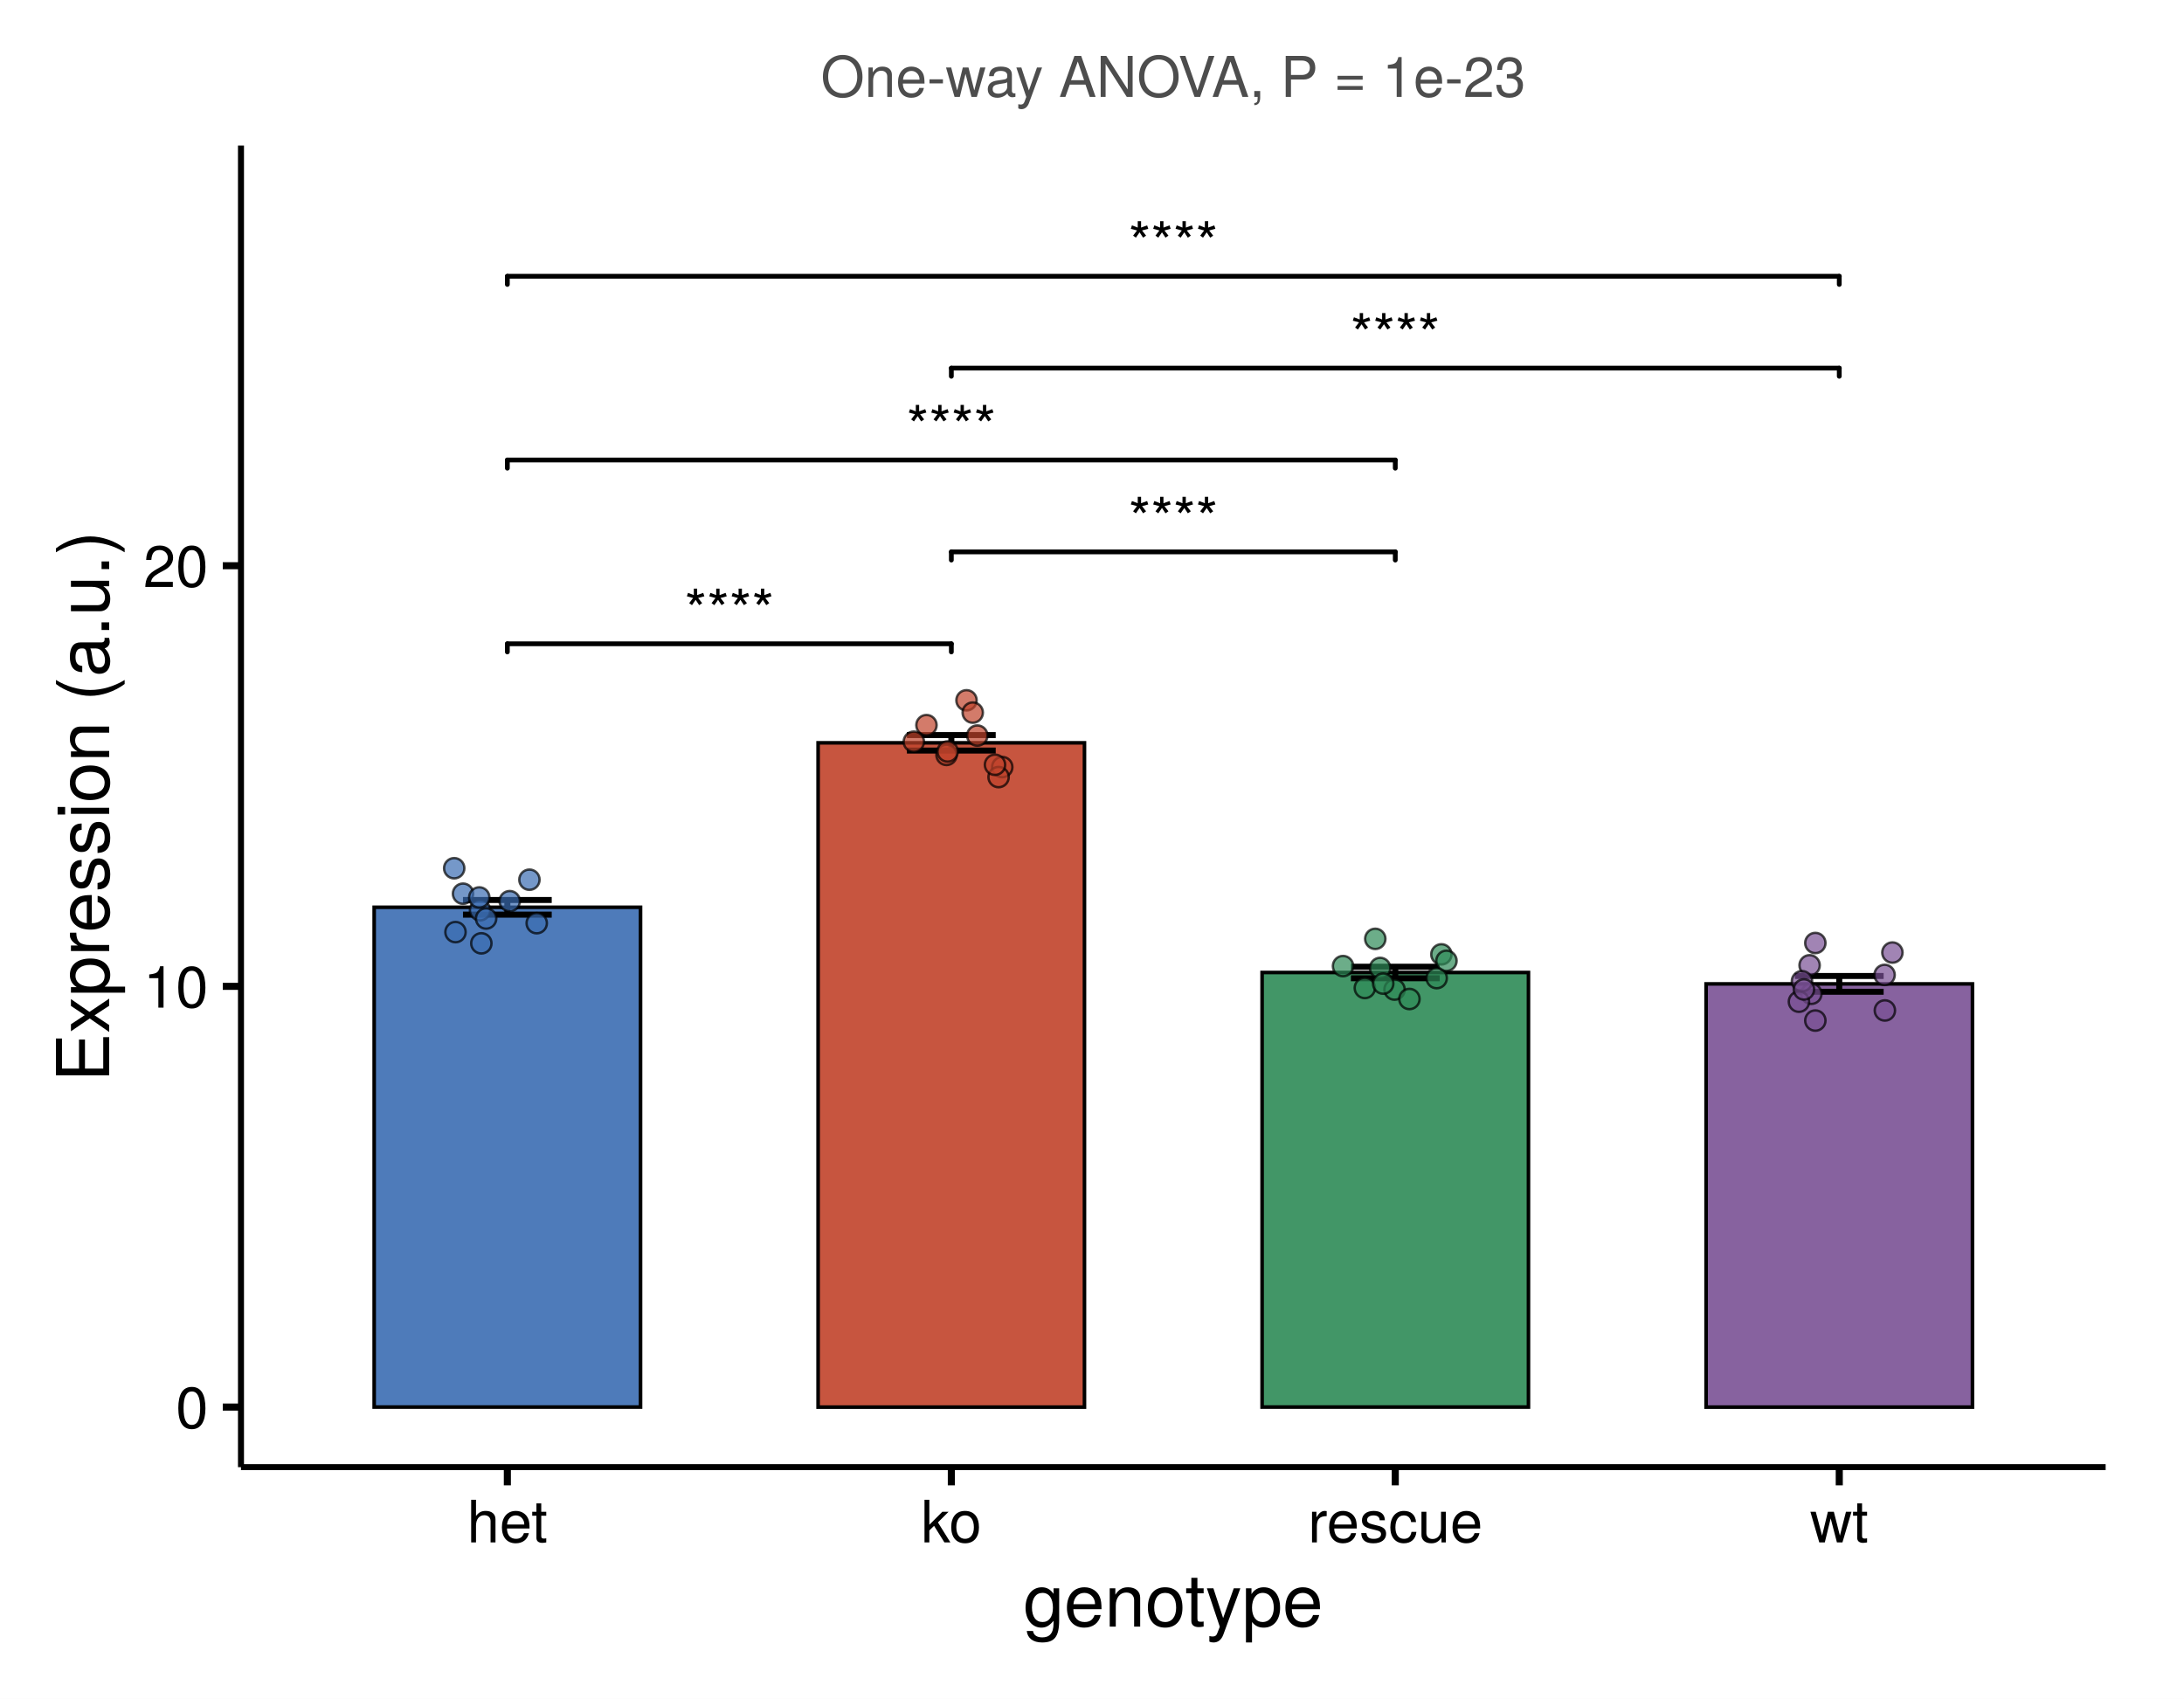
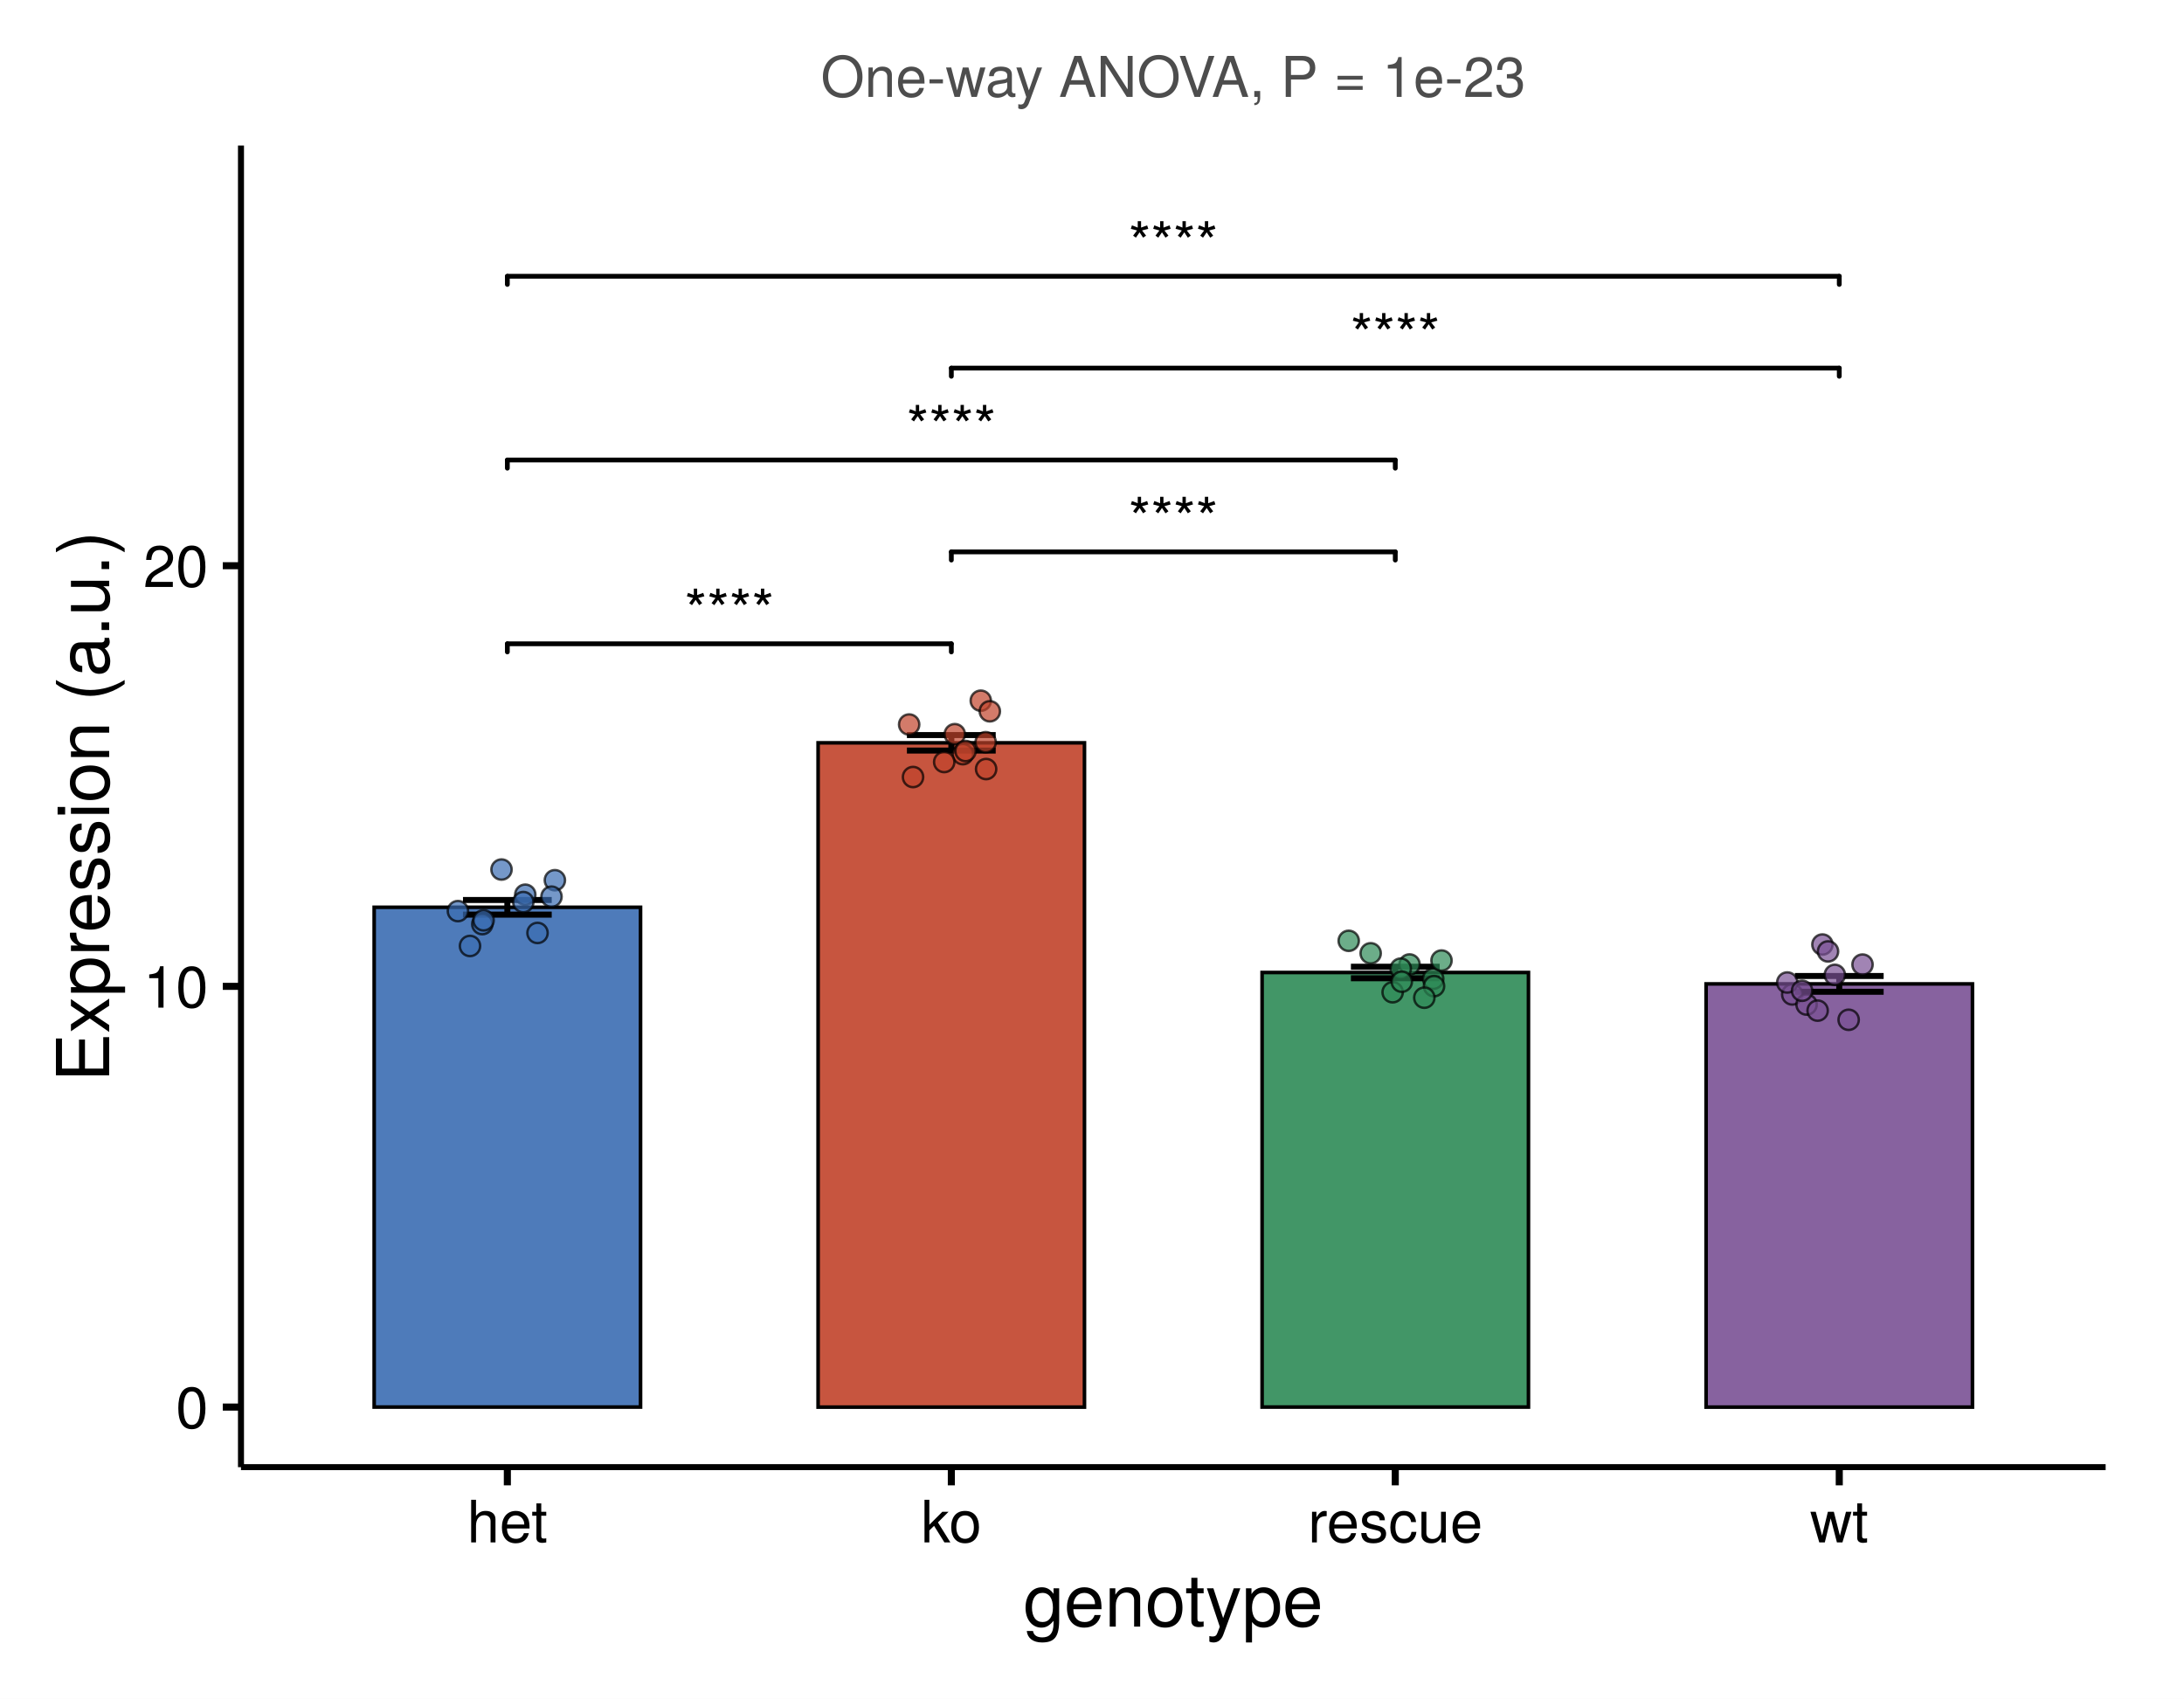
<svg xmlns="http://www.w3.org/2000/svg" class="svglite" width="388.80pt" height="302.40pt" viewBox="0 0 388.80 302.40">
  <defs>
    <style type="text/css">
    .svglite line, .svglite polyline, .svglite polygon, .svglite path, .svglite rect, .svglite circle {
      fill: none;
      stroke: #000000;
      stroke-linecap: round;
      stroke-linejoin: round;
      stroke-miterlimit: 10.00;
    }
    .svglite text {
      white-space: pre;
    }
  </style>
  </defs>
  <rect width="100%" height="100%" style="stroke: none; fill: #FFFFFF;" />
  <defs>
    <clipPath id="cpMC4wMHwzODguODB8MC4wMHwzMDIuNDA=">
      <rect x="0.00" y="0.00" width="388.80" height="302.40" />
    </clipPath>
  </defs>
  <g clip-path="url(#cpMC4wMHwzODguODB8MC4wMHwzMDIuNDA=)">
    <rect x="0.00" y="-0" width="388.80" height="302.40" style="stroke-width: 1.26; stroke: #FFFFFF; fill: #FFFFFF;" />
  </g>
  <defs>
    <clipPath id="cpNDIuOTB8Mzc0Ljg1fDI1LjkxfDI2MS4yMQ==">
      <rect x="42.90" y="25.91" width="331.96" height="235.30" />
    </clipPath>
  </defs>
  <g clip-path="url(#cpNDIuOTB8Mzc0Ljg1fDI1LjkxfDI2MS4yMQ==)">
    <rect x="42.90" y="25.91" width="331.96" height="235.30" style="stroke-width: 1.26; stroke: none; fill: #FFFFFF;" />
    <rect x="66.61" y="161.53" width="47.42" height="88.98" style="stroke-width: 0.64; stroke-linecap: butt; stroke-linejoin: miter; fill: #3B6DB3; fill-opacity: 0.90;" />
    <rect x="145.64" y="132.25" width="47.42" height="118.27" style="stroke-width: 0.64; stroke-linecap: butt; stroke-linejoin: miter; fill: #C1432B; fill-opacity: 0.90;" />
    <rect x="224.68" y="173.14" width="47.42" height="77.37" style="stroke-width: 0.64; stroke-linecap: butt; stroke-linejoin: miter; fill: #2E8B57; fill-opacity: 0.90;" />
    <rect x="303.72" y="175.17" width="47.42" height="75.35" style="stroke-width: 0.64; stroke-linecap: butt; stroke-linejoin: miter; fill: #7A5195; fill-opacity: 0.90;" />
    <polyline points="82.42,160.23 98.22,160.23 " style="stroke-width: 1.07; stroke-linecap: butt;" />
    <polyline points="90.32,160.23 90.32,162.84 " style="stroke-width: 1.07; stroke-linecap: butt;" />
    <polyline points="82.42,162.84 98.22,162.84 " style="stroke-width: 1.07; stroke-linecap: butt;" />
    <polyline points="161.45,130.87 177.26,130.87 " style="stroke-width: 1.07; stroke-linecap: butt;" />
    <polyline points="169.36,130.87 169.36,133.63 " style="stroke-width: 1.07; stroke-linecap: butt;" />
    <polyline points="161.45,133.63 177.26,133.63 " style="stroke-width: 1.07; stroke-linecap: butt;" />
    <polyline points="240.49,172.12 256.30,172.12 " style="stroke-width: 1.07; stroke-linecap: butt;" />
    <polyline points="248.39,172.12 248.39,174.17 " style="stroke-width: 1.07; stroke-linecap: butt;" />
    <polyline points="240.49,174.17 256.30,174.17 " style="stroke-width: 1.07; stroke-linecap: butt;" />
    <polyline points="319.53,173.76 335.33,173.76 " style="stroke-width: 1.07; stroke-linecap: butt;" />
    <polyline points="327.43,173.76 327.43,176.57 " style="stroke-width: 1.07; stroke-linecap: butt;" />
    <polyline points="319.53,176.57 335.33,176.57 " style="stroke-width: 1.07; stroke-linecap: butt;" />
-     <circle cx="322.46" cy="176.93" r="1.81" style="stroke-width: 0.43; stroke: #000000; stroke-opacity: 0.70; fill: #7A5195; fill-opacity: 0.70;" />
-     <circle cx="322.15" cy="171.86" r="1.81" style="stroke-width: 0.43; stroke: #000000; stroke-opacity: 0.70; fill: #7A5195; fill-opacity: 0.70;" />
-     <circle cx="323.17" cy="181.70" r="1.81" style="stroke-width: 0.43; stroke: #000000; stroke-opacity: 0.70; fill: #7A5195; fill-opacity: 0.70;" />
-     <circle cx="323.17" cy="167.89" r="1.81" style="stroke-width: 0.43; stroke: #000000; stroke-opacity: 0.70; fill: #7A5195; fill-opacity: 0.70;" />
-     <circle cx="320.79" cy="174.69" r="1.81" style="stroke-width: 0.43; stroke: #000000; stroke-opacity: 0.70; fill: #7A5195; fill-opacity: 0.70;" />
-     <circle cx="320.25" cy="178.34" r="1.81" style="stroke-width: 0.43; stroke: #000000; stroke-opacity: 0.70; fill: #7A5195; fill-opacity: 0.70;" />
-     <circle cx="336.89" cy="169.59" r="1.81" style="stroke-width: 0.43; stroke: #000000; stroke-opacity: 0.70; fill: #7A5195; fill-opacity: 0.70;" />
-     <circle cx="321.14" cy="176.16" r="1.81" style="stroke-width: 0.43; stroke: #000000; stroke-opacity: 0.70; fill: #7A5195; fill-opacity: 0.70;" />
-     <circle cx="335.50" cy="173.57" r="1.81" style="stroke-width: 0.43; stroke: #000000; stroke-opacity: 0.70; fill: #7A5195; fill-opacity: 0.70;" />
-     <circle cx="335.55" cy="179.90" r="1.81" style="stroke-width: 0.43; stroke: #000000; stroke-opacity: 0.70; fill: #7A5195; fill-opacity: 0.70;" />
-     <circle cx="95.55" cy="164.36" r="1.81" style="stroke-width: 0.43; stroke: #000000; stroke-opacity: 0.70; fill: #3B6DB3; fill-opacity: 0.70;" />
-     <circle cx="82.43" cy="159.11" r="1.81" style="stroke-width: 0.43; stroke: #000000; stroke-opacity: 0.70; fill: #3B6DB3; fill-opacity: 0.70;" />
-     <circle cx="85.69" cy="167.95" r="1.81" style="stroke-width: 0.43; stroke: #000000; stroke-opacity: 0.70; fill: #3B6DB3; fill-opacity: 0.70;" />
-     <circle cx="80.86" cy="154.58" r="1.81" style="stroke-width: 0.43; stroke: #000000; stroke-opacity: 0.70; fill: #3B6DB3; fill-opacity: 0.70;" />
-     <circle cx="85.46" cy="162.06" r="1.81" style="stroke-width: 0.43; stroke: #000000; stroke-opacity: 0.70; fill: #3B6DB3; fill-opacity: 0.70;" />
-     <circle cx="90.74" cy="160.44" r="1.81" style="stroke-width: 0.43; stroke: #000000; stroke-opacity: 0.70; fill: #3B6DB3; fill-opacity: 0.70;" />
-     <circle cx="81.09" cy="165.95" r="1.81" style="stroke-width: 0.43; stroke: #000000; stroke-opacity: 0.70; fill: #3B6DB3; fill-opacity: 0.70;" />
-     <circle cx="94.25" cy="156.62" r="1.81" style="stroke-width: 0.43; stroke: #000000; stroke-opacity: 0.70; fill: #3B6DB3; fill-opacity: 0.70;" />
-     <circle cx="86.54" cy="163.53" r="1.81" style="stroke-width: 0.43; stroke: #000000; stroke-opacity: 0.70; fill: #3B6DB3; fill-opacity: 0.70;" />
-     <circle cx="85.32" cy="159.78" r="1.81" style="stroke-width: 0.43; stroke: #000000; stroke-opacity: 0.70; fill: #3B6DB3; fill-opacity: 0.70;" />
-     <circle cx="178.42" cy="136.57" r="1.81" style="stroke-width: 0.43; stroke: #000000; stroke-opacity: 0.70; fill: #C1432B; fill-opacity: 0.70;" />
-     <circle cx="173.98" cy="130.96" r="1.81" style="stroke-width: 0.43; stroke: #000000; stroke-opacity: 0.70; fill: #C1432B; fill-opacity: 0.70;" />
-     <circle cx="168.50" cy="134.40" r="1.81" style="stroke-width: 0.43; stroke: #000000; stroke-opacity: 0.70; fill: #C1432B; fill-opacity: 0.70;" />
-     <circle cx="172.06" cy="124.68" r="1.81" style="stroke-width: 0.43; stroke: #000000; stroke-opacity: 0.70; fill: #C1432B; fill-opacity: 0.70;" />
-     <circle cx="177.77" cy="138.35" r="1.81" style="stroke-width: 0.43; stroke: #000000; stroke-opacity: 0.70; fill: #C1432B; fill-opacity: 0.70;" />
-     <circle cx="164.93" cy="129.10" r="1.81" style="stroke-width: 0.43; stroke: #000000; stroke-opacity: 0.70; fill: #C1432B; fill-opacity: 0.70;" />
-     <circle cx="162.68" cy="132.05" r="1.81" style="stroke-width: 0.43; stroke: #000000; stroke-opacity: 0.70; fill: #C1432B; fill-opacity: 0.70;" />
-     <circle cx="177.13" cy="136.16" r="1.81" style="stroke-width: 0.43; stroke: #000000; stroke-opacity: 0.70; fill: #C1432B; fill-opacity: 0.70;" />
-     <circle cx="173.17" cy="126.87" r="1.81" style="stroke-width: 0.43; stroke: #000000; stroke-opacity: 0.70; fill: #C1432B; fill-opacity: 0.70;" />
-     <circle cx="168.70" cy="133.79" r="1.81" style="stroke-width: 0.43; stroke: #000000; stroke-opacity: 0.70; fill: #C1432B; fill-opacity: 0.70;" />
-     <circle cx="255.76" cy="174.14" r="1.81" style="stroke-width: 0.43; stroke: #000000; stroke-opacity: 0.70; fill: #2E8B57; fill-opacity: 0.70;" />
-     <circle cx="256.60" cy="169.91" r="1.81" style="stroke-width: 0.43; stroke: #000000; stroke-opacity: 0.70; fill: #2E8B57; fill-opacity: 0.70;" />
-     <circle cx="248.26" cy="176.18" r="1.81" style="stroke-width: 0.43; stroke: #000000; stroke-opacity: 0.70; fill: #2E8B57; fill-opacity: 0.70;" />
-     <circle cx="244.83" cy="167.15" r="1.81" style="stroke-width: 0.43; stroke: #000000; stroke-opacity: 0.70; fill: #2E8B57; fill-opacity: 0.70;" />
-     <circle cx="242.97" cy="175.90" r="1.81" style="stroke-width: 0.43; stroke: #000000; stroke-opacity: 0.70; fill: #2E8B57; fill-opacity: 0.70;" />
-     <circle cx="239.09" cy="172.00" r="1.81" style="stroke-width: 0.43; stroke: #000000; stroke-opacity: 0.70; fill: #2E8B57; fill-opacity: 0.70;" />
-     <circle cx="245.69" cy="172.33" r="1.81" style="stroke-width: 0.43; stroke: #000000; stroke-opacity: 0.70; fill: #2E8B57; fill-opacity: 0.70;" />
-     <circle cx="250.91" cy="177.86" r="1.81" style="stroke-width: 0.43; stroke: #000000; stroke-opacity: 0.70; fill: #2E8B57; fill-opacity: 0.70;" />
-     <circle cx="257.50" cy="171.06" r="1.81" style="stroke-width: 0.43; stroke: #000000; stroke-opacity: 0.70; fill: #2E8B57; fill-opacity: 0.70;" />
-     <circle cx="246.24" cy="175.12" r="1.81" style="stroke-width: 0.43; stroke: #000000; stroke-opacity: 0.70; fill: #2E8B57; fill-opacity: 0.70;" />
+     <circle cx="319.06" cy="177.05" r="1.81" style="stroke-width: 0.43; stroke: #000000; stroke-opacity: 0.70; fill: #7A5195; fill-opacity: 0.70;" />
+     <circle cx="331.57" cy="171.73" r="1.81" style="stroke-width: 0.43; stroke: #000000; stroke-opacity: 0.70; fill: #7A5195; fill-opacity: 0.70;" />
+     <circle cx="329.10" cy="181.56" r="1.81" style="stroke-width: 0.43; stroke: #000000; stroke-opacity: 0.70; fill: #7A5195; fill-opacity: 0.70;" />
+     <circle cx="324.43" cy="168.16" r="1.81" style="stroke-width: 0.43; stroke: #000000; stroke-opacity: 0.70; fill: #7A5195; fill-opacity: 0.70;" />
+     <circle cx="318.17" cy="174.92" r="1.81" style="stroke-width: 0.43; stroke: #000000; stroke-opacity: 0.70; fill: #7A5195; fill-opacity: 0.70;" />
+     <circle cx="321.61" cy="178.85" r="1.81" style="stroke-width: 0.43; stroke: #000000; stroke-opacity: 0.70; fill: #7A5195; fill-opacity: 0.70;" />
+     <circle cx="325.43" cy="169.39" r="1.81" style="stroke-width: 0.43; stroke: #000000; stroke-opacity: 0.70; fill: #7A5195; fill-opacity: 0.70;" />
+     <circle cx="320.81" cy="176.39" r="1.81" style="stroke-width: 0.43; stroke: #000000; stroke-opacity: 0.70; fill: #7A5195; fill-opacity: 0.70;" />
+     <circle cx="326.64" cy="173.56" r="1.81" style="stroke-width: 0.43; stroke: #000000; stroke-opacity: 0.70; fill: #7A5195; fill-opacity: 0.70;" />
+     <circle cx="323.58" cy="179.93" r="1.81" style="stroke-width: 0.43; stroke: #000000; stroke-opacity: 0.70; fill: #7A5195; fill-opacity: 0.70;" />
+     <circle cx="85.86" cy="164.53" r="1.81" style="stroke-width: 0.43; stroke: #000000; stroke-opacity: 0.70; fill: #3B6DB3; fill-opacity: 0.70;" />
+     <circle cx="93.51" cy="159.29" r="1.81" style="stroke-width: 0.43; stroke: #000000; stroke-opacity: 0.70; fill: #3B6DB3; fill-opacity: 0.70;" />
+     <circle cx="83.67" cy="168.42" r="1.81" style="stroke-width: 0.43; stroke: #000000; stroke-opacity: 0.70; fill: #3B6DB3; fill-opacity: 0.70;" />
+     <circle cx="89.28" cy="154.81" r="1.81" style="stroke-width: 0.43; stroke: #000000; stroke-opacity: 0.70; fill: #3B6DB3; fill-opacity: 0.70;" />
+     <circle cx="81.52" cy="162.21" r="1.81" style="stroke-width: 0.43; stroke: #000000; stroke-opacity: 0.70; fill: #3B6DB3; fill-opacity: 0.70;" />
+     <circle cx="93.16" cy="160.60" r="1.81" style="stroke-width: 0.43; stroke: #000000; stroke-opacity: 0.70; fill: #3B6DB3; fill-opacity: 0.70;" />
+     <circle cx="95.69" cy="166.10" r="1.81" style="stroke-width: 0.43; stroke: #000000; stroke-opacity: 0.70; fill: #3B6DB3; fill-opacity: 0.70;" />
+     <circle cx="98.78" cy="156.71" r="1.81" style="stroke-width: 0.43; stroke: #000000; stroke-opacity: 0.70; fill: #3B6DB3; fill-opacity: 0.70;" />
+     <circle cx="86.09" cy="163.85" r="1.81" style="stroke-width: 0.43; stroke: #000000; stroke-opacity: 0.70; fill: #3B6DB3; fill-opacity: 0.70;" />
+     <circle cx="98.18" cy="159.64" r="1.81" style="stroke-width: 0.43; stroke: #000000; stroke-opacity: 0.70; fill: #3B6DB3; fill-opacity: 0.70;" />
+     <circle cx="175.55" cy="136.92" r="1.81" style="stroke-width: 0.43; stroke: #000000; stroke-opacity: 0.70; fill: #C1432B; fill-opacity: 0.70;" />
+     <circle cx="169.97" cy="130.71" r="1.81" style="stroke-width: 0.43; stroke: #000000; stroke-opacity: 0.70; fill: #C1432B; fill-opacity: 0.70;" />
+     <circle cx="171.41" cy="134.27" r="1.81" style="stroke-width: 0.43; stroke: #000000; stroke-opacity: 0.70; fill: #C1432B; fill-opacity: 0.70;" />
+     <circle cx="174.60" cy="124.75" r="1.81" style="stroke-width: 0.43; stroke: #000000; stroke-opacity: 0.70; fill: #C1432B; fill-opacity: 0.70;" />
+     <circle cx="162.54" cy="138.34" r="1.81" style="stroke-width: 0.43; stroke: #000000; stroke-opacity: 0.70; fill: #C1432B; fill-opacity: 0.70;" />
+     <circle cx="161.85" cy="128.99" r="1.81" style="stroke-width: 0.43; stroke: #000000; stroke-opacity: 0.70; fill: #C1432B; fill-opacity: 0.70;" />
+     <circle cx="175.47" cy="132.14" r="1.81" style="stroke-width: 0.43; stroke: #000000; stroke-opacity: 0.70; fill: #C1432B; fill-opacity: 0.70;" />
+     <circle cx="168.09" cy="135.67" r="1.81" style="stroke-width: 0.43; stroke: #000000; stroke-opacity: 0.70; fill: #C1432B; fill-opacity: 0.70;" />
+     <circle cx="176.21" cy="126.64" r="1.81" style="stroke-width: 0.43; stroke: #000000; stroke-opacity: 0.70; fill: #C1432B; fill-opacity: 0.70;" />
+     <circle cx="171.89" cy="133.71" r="1.81" style="stroke-width: 0.43; stroke: #000000; stroke-opacity: 0.70; fill: #C1432B; fill-opacity: 0.70;" />
+     <circle cx="255.14" cy="174.26" r="1.81" style="stroke-width: 0.43; stroke: #000000; stroke-opacity: 0.70; fill: #2E8B57; fill-opacity: 0.70;" />
+     <circle cx="244.01" cy="169.72" r="1.81" style="stroke-width: 0.43; stroke: #000000; stroke-opacity: 0.70; fill: #2E8B57; fill-opacity: 0.70;" />
+     <circle cx="247.92" cy="176.66" r="1.81" style="stroke-width: 0.43; stroke: #000000; stroke-opacity: 0.70; fill: #2E8B57; fill-opacity: 0.70;" />
+     <circle cx="240.10" cy="167.50" r="1.81" style="stroke-width: 0.43; stroke: #000000; stroke-opacity: 0.70; fill: #2E8B57; fill-opacity: 0.70;" />
+     <circle cx="255.29" cy="175.57" r="1.81" style="stroke-width: 0.43; stroke: #000000; stroke-opacity: 0.70; fill: #2E8B57; fill-opacity: 0.70;" />
+     <circle cx="250.93" cy="171.71" r="1.81" style="stroke-width: 0.43; stroke: #000000; stroke-opacity: 0.70; fill: #2E8B57; fill-opacity: 0.70;" />
+     <circle cx="249.36" cy="172.45" r="1.81" style="stroke-width: 0.43; stroke: #000000; stroke-opacity: 0.70; fill: #2E8B57; fill-opacity: 0.70;" />
+     <circle cx="253.56" cy="177.63" r="1.81" style="stroke-width: 0.43; stroke: #000000; stroke-opacity: 0.70; fill: #2E8B57; fill-opacity: 0.70;" />
+     <circle cx="256.62" cy="171.01" r="1.81" style="stroke-width: 0.43; stroke: #000000; stroke-opacity: 0.70; fill: #2E8B57; fill-opacity: 0.70;" />
+     <circle cx="249.55" cy="174.78" r="1.81" style="stroke-width: 0.43; stroke: #000000; stroke-opacity: 0.70; fill: #2E8B57; fill-opacity: 0.70;" />
    <text x="129.84" y="112.26" text-anchor="middle" style="font-size: 10.24px; font-weight: 0; font-family: &quot;TeX Gyre Heros&quot;;" textLength="15.93px" lengthAdjust="spacingAndGlyphs">****</text>
    <line x1="90.32" y1="116.07" x2="90.32" y2="114.62" style="stroke-width: 0.85;" />
    <line x1="90.32" y1="114.62" x2="169.36" y2="114.62" style="stroke-width: 0.85;" />
    <line x1="169.36" y1="114.62" x2="169.36" y2="116.07" style="stroke-width: 0.85;" />
    <text x="208.87" y="95.91" text-anchor="middle" style="font-size: 10.24px; font-weight: 0; font-family: &quot;TeX Gyre Heros&quot;;" textLength="15.93px" lengthAdjust="spacingAndGlyphs">****</text>
    <line x1="169.36" y1="99.71" x2="169.36" y2="98.26" style="stroke-width: 0.85;" />
    <line x1="169.36" y1="98.26" x2="248.39" y2="98.26" style="stroke-width: 0.85;" />
    <line x1="248.39" y1="98.26" x2="248.39" y2="99.71" style="stroke-width: 0.85;" />
    <text x="169.36" y="79.55" text-anchor="middle" style="font-size: 10.24px; font-weight: 0; font-family: &quot;TeX Gyre Heros&quot;;" textLength="15.93px" lengthAdjust="spacingAndGlyphs">****</text>
    <line x1="90.32" y1="83.35" x2="90.32" y2="81.90" style="stroke-width: 0.85;" />
    <line x1="90.32" y1="81.90" x2="248.39" y2="81.90" style="stroke-width: 0.85;" />
    <line x1="248.39" y1="81.90" x2="248.39" y2="83.35" style="stroke-width: 0.85;" />
    <text x="248.39" y="63.19" text-anchor="middle" style="font-size: 10.24px; font-weight: 0; font-family: &quot;TeX Gyre Heros&quot;;" textLength="15.93px" lengthAdjust="spacingAndGlyphs">****</text>
    <line x1="169.36" y1="66.99" x2="169.36" y2="65.54" style="stroke-width: 0.85;" />
    <line x1="169.36" y1="65.54" x2="327.43" y2="65.54" style="stroke-width: 0.85;" />
    <line x1="327.43" y1="65.54" x2="327.43" y2="66.99" style="stroke-width: 0.85;" />
    <text x="208.87" y="46.83" text-anchor="middle" style="font-size: 10.24px; font-weight: 0; font-family: &quot;TeX Gyre Heros&quot;;" textLength="15.93px" lengthAdjust="spacingAndGlyphs">****</text>
    <line x1="90.32" y1="50.64" x2="90.32" y2="49.19" style="stroke-width: 0.85;" />
    <line x1="90.32" y1="49.19" x2="327.43" y2="49.19" style="stroke-width: 0.85;" />
    <line x1="327.43" y1="49.19" x2="327.43" y2="50.64" style="stroke-width: 0.85;" />
  </g>
  <g clip-path="url(#cpMC4wMHwzODguODB8MC4wMHwzMDIuNDA=)">
    <polyline points="42.90,261.21 42.90,25.91 " style="stroke-width: 1.07; stroke-linecap: butt;" />
    <text x="37.07" y="254.30" text-anchor="end" style="font-size: 10.40px; font-weight: 0; font-family: &quot;TeX Gyre Heros&quot;;" textLength="5.77px" lengthAdjust="spacingAndGlyphs">0</text>
    <text x="37.07" y="179.40" text-anchor="end" style="font-size: 10.40px; font-weight: 0; font-family: &quot;TeX Gyre Heros&quot;;" textLength="11.55px" lengthAdjust="spacingAndGlyphs">10</text>
    <text x="37.07" y="104.50" text-anchor="end" style="font-size: 10.40px; font-weight: 0; font-family: &quot;TeX Gyre Heros&quot;;" textLength="11.55px" lengthAdjust="spacingAndGlyphs">20</text>
    <polyline points="39.66,250.51 42.90,250.51 " style="stroke-width: 1.26; stroke-linecap: butt;" />
    <polyline points="39.66,175.61 42.90,175.61 " style="stroke-width: 1.26; stroke-linecap: butt;" />
    <polyline points="39.66,100.72 42.90,100.72 " style="stroke-width: 1.26; stroke-linecap: butt;" />
    <polyline points="42.90,261.21 374.85,261.21 " style="stroke-width: 1.07; stroke-linecap: butt;" />
    <polyline points="90.32,264.45 90.32,261.21 " style="stroke-width: 1.26; stroke-linecap: butt;" />
    <polyline points="169.36,264.45 169.36,261.21 " style="stroke-width: 1.26; stroke-linecap: butt;" />
    <polyline points="248.39,264.45 248.39,261.21 " style="stroke-width: 1.26; stroke-linecap: butt;" />
    <polyline points="327.43,264.45 327.43,261.21 " style="stroke-width: 1.26; stroke-linecap: butt;" />
    <text x="90.32" y="274.61" text-anchor="middle" style="font-size: 10.40px; font-weight: 0; font-family: &quot;TeX Gyre Heros&quot;;" textLength="14.44px" lengthAdjust="spacingAndGlyphs">het</text>
    <text x="169.36" y="274.61" text-anchor="middle" style="font-size: 10.40px; font-weight: 0; font-family: &quot;TeX Gyre Heros&quot;;" textLength="10.97px" lengthAdjust="spacingAndGlyphs">ko</text>
    <text x="248.39" y="274.61" text-anchor="middle" style="font-size: 10.40px; font-weight: 0; font-family: &quot;TeX Gyre Heros&quot;;" textLength="31.18px" lengthAdjust="spacingAndGlyphs">rescue</text>
    <text x="327.43" y="274.61" text-anchor="middle" style="font-size: 10.40px; font-weight: 0; font-family: &quot;TeX Gyre Heros&quot;;" textLength="10.39px" lengthAdjust="spacingAndGlyphs">wt</text>
    <text x="208.87" y="289.59" text-anchor="middle" style="font-size: 13.00px; font-weight: 0; font-family: &quot;TeX Gyre Heros&quot;;" textLength="53.49px" lengthAdjust="spacingAndGlyphs">genotype</text>
    <text transform="translate(19.44,143.56) rotate(-90)" text-anchor="middle" style="font-size: 13.00px; font-weight: 0; font-family: &quot;TeX Gyre Heros&quot;;" textLength="98.26px" lengthAdjust="spacingAndGlyphs">Expression (a.u.)</text>
    <text x="208.87" y="17.25" text-anchor="middle" style="font-size: 10.00px; font-weight: 0;fill: #4D4D4D; font-family: &quot;TeX Gyre Heros&quot;;" textLength="126.99px" lengthAdjust="spacingAndGlyphs">One-way ANOVA, P = 1e-23</text>
  </g>
</svg>
